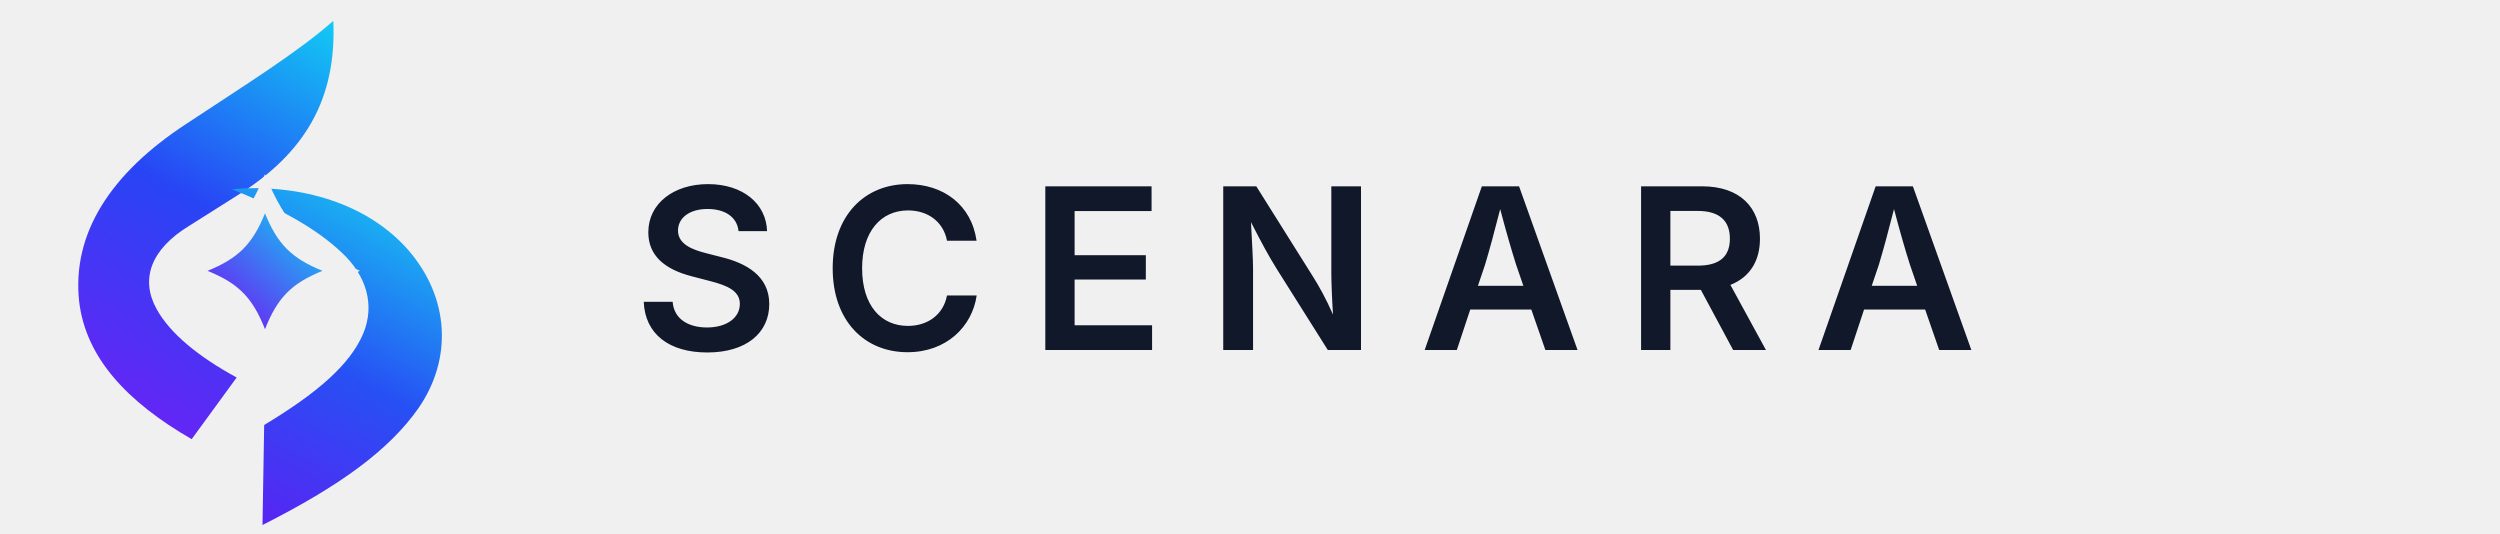
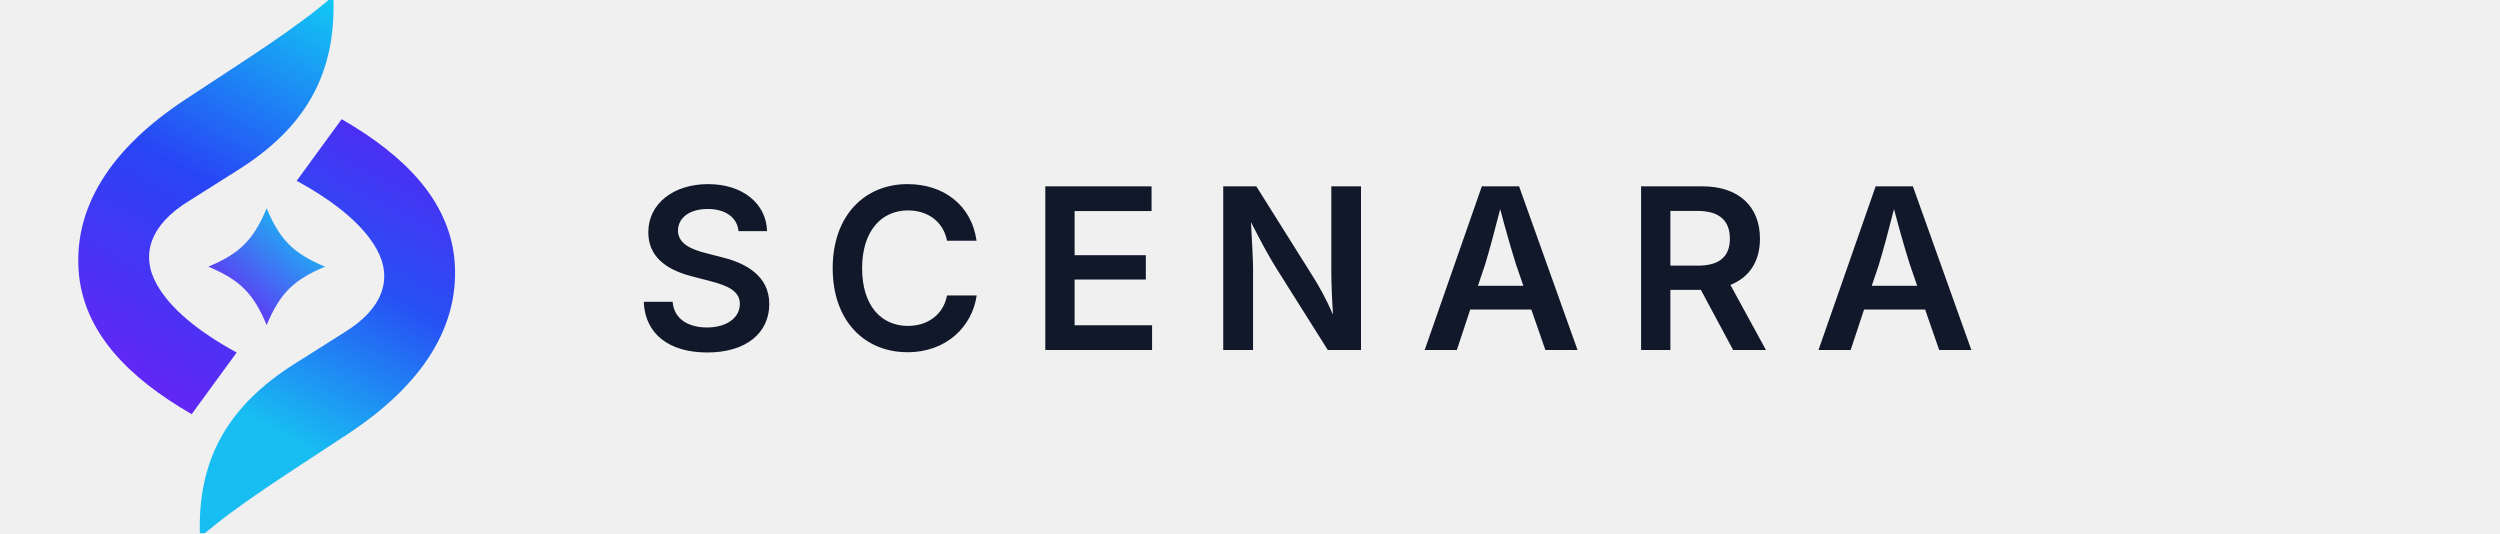
<svg xmlns="http://www.w3.org/2000/svg" viewBox="0 0 300 64" role="img" aria-labelledby="title">
  <defs>
    <linearGradient id="ribbon-a" x1="13" y1="51" x2="40" y2="3" gradientUnits="userSpaceOnUse">
      <stop stop-color="#6B22F4" />
      <stop offset=".52" stop-color="#2845F5" />
      <stop offset="1" stop-color="#12C8F4" />
    </linearGradient>
    <linearGradient id="ribbon-b" x1="49" y1="25" x2="29" y2="62" gradientUnits="userSpaceOnUse">
      <stop stop-color="#18BDF2" />
      <stop offset=".5" stop-color="#2750F4" />
      <stop offset="1" stop-color="#5824F3" />
    </linearGradient>
    <linearGradient id="core" x1="27" y1="38" x2="37" y2="27" gradientUnits="userSpaceOnUse">
      <stop stop-color="#6B22F4" />
      <stop offset="1" stop-color="#18BDF2" />
    </linearGradient>
    <mask id="core-cutout" maskUnits="userSpaceOnUse" x="0" y="0" width="64" height="64">
      <rect width="64" height="64" fill="#fff" />
-       <path d="M31.8 20.9c2.5 6.2 5.2 9 11.4 11.6-6.2 2.5-8.9 5.4-11.4 11.6-2.6-6.2-5.3-9.1-11.5-11.6 6.2-2.6 8.9-5.4 11.5-11.6Z" fill="#000" />
+       <path d="M32 20.5C34.6 26.7 37.3 29.4 43.5 32c-6.2 2.6-8.9 5.3-11.5 11.5-2.6-6.2-5.3-8.9-11.5-11.5 6.2-2.6 8.9-5.3 11.5-11.5Z" fill="#000" />
    </mask>
  </defs>
  <g>
    <g mask="url(#core-cutout)">
-       <path fill="url(#ribbon-a)" d="M40 2.5c.4 9.4-3.4 15.9-11.6 21l-5.7 3.6c-4.6 2.8-5.9 6.4-3.9 10 1.6 2.9 5 5.7 9.6 8.2L23 52.7c-7.8-4.5-12.7-9.8-13.5-16.5-.9-8.2 3.8-15.4 12.8-21.3C29.4 10.2 35.7 6.3 40 2.5Z" />
-       <path fill="url(#ribbon-b)" d="M27.8 22.7c8.4-.7 16.3 1.8 21.1 7.2 5.1 5.8 5.4 13.2 1.3 19.1-3.5 5-9.4 9.3-18.7 14l.2-12c6.3-3.8 10.3-7.2 11.9-11 1.4-3.4.4-6.9-2.6-9.7-3.3-3.1-7.7-5.4-13.2-7.6Z" />
+       <path fill="url(#ribbon-a)" transform="translate(0 -3)" d="M40 2.5c.4 9.4-3.4 15.9-11.6 21l-5.7 3.6c-4.6 2.8-5.9 6.4-3.9 10 1.6 2.9 5 5.7 9.6 8.2L23 52.7c-7.8-4.5-12.7-9.8-13.5-16.5-.9-8.2 3.8-15.4 12.8-21.3C29.4 10.2 35.7 6.3 40 2.5Z" />
+       <path fill="url(#ribbon-b)" transform="translate(0 3) rotate(180 32 32)" d="M40 2.5c.4 9.4-3.4 15.9-11.6 21l-5.7 3.6c-4.6 2.8-5.9 6.4-3.9 10 1.6 2.9 5 5.7 9.6 8.2L23 52.7c-7.8-4.5-12.7-9.8-13.5-16.5-.9-8.2 3.8-15.4 12.8-21.3C29.4 10.2 35.7 6.3 40 2.5Z" />
    </g>
-     <path fill="url(#core)" d="M31.8 25.6c1.5 3.7 3.2 5.4 6.9 6.9-3.7 1.5-5.4 3.2-6.9 7-1.5-3.8-3.2-5.5-6.9-7 3.7-1.5 5.4-3.2 6.9-6.9Z" />
+     <path fill="url(#core)" d="M32 25c1.6 3.8 3.2 5.4 7 7-3.8 1.6-5.4 3.2-7 7-1.6-3.8-3.2-5.4-7-7 3.8-1.6 5.4-3.2 7-7Z" />
  </g>
  <text x="76" y="42" fill="#10182A" font-family="Inter,Segoe UI,Arial,sans-serif" font-size="27" font-weight="600" letter-spacing="5">SCENARA</text>
</svg>
